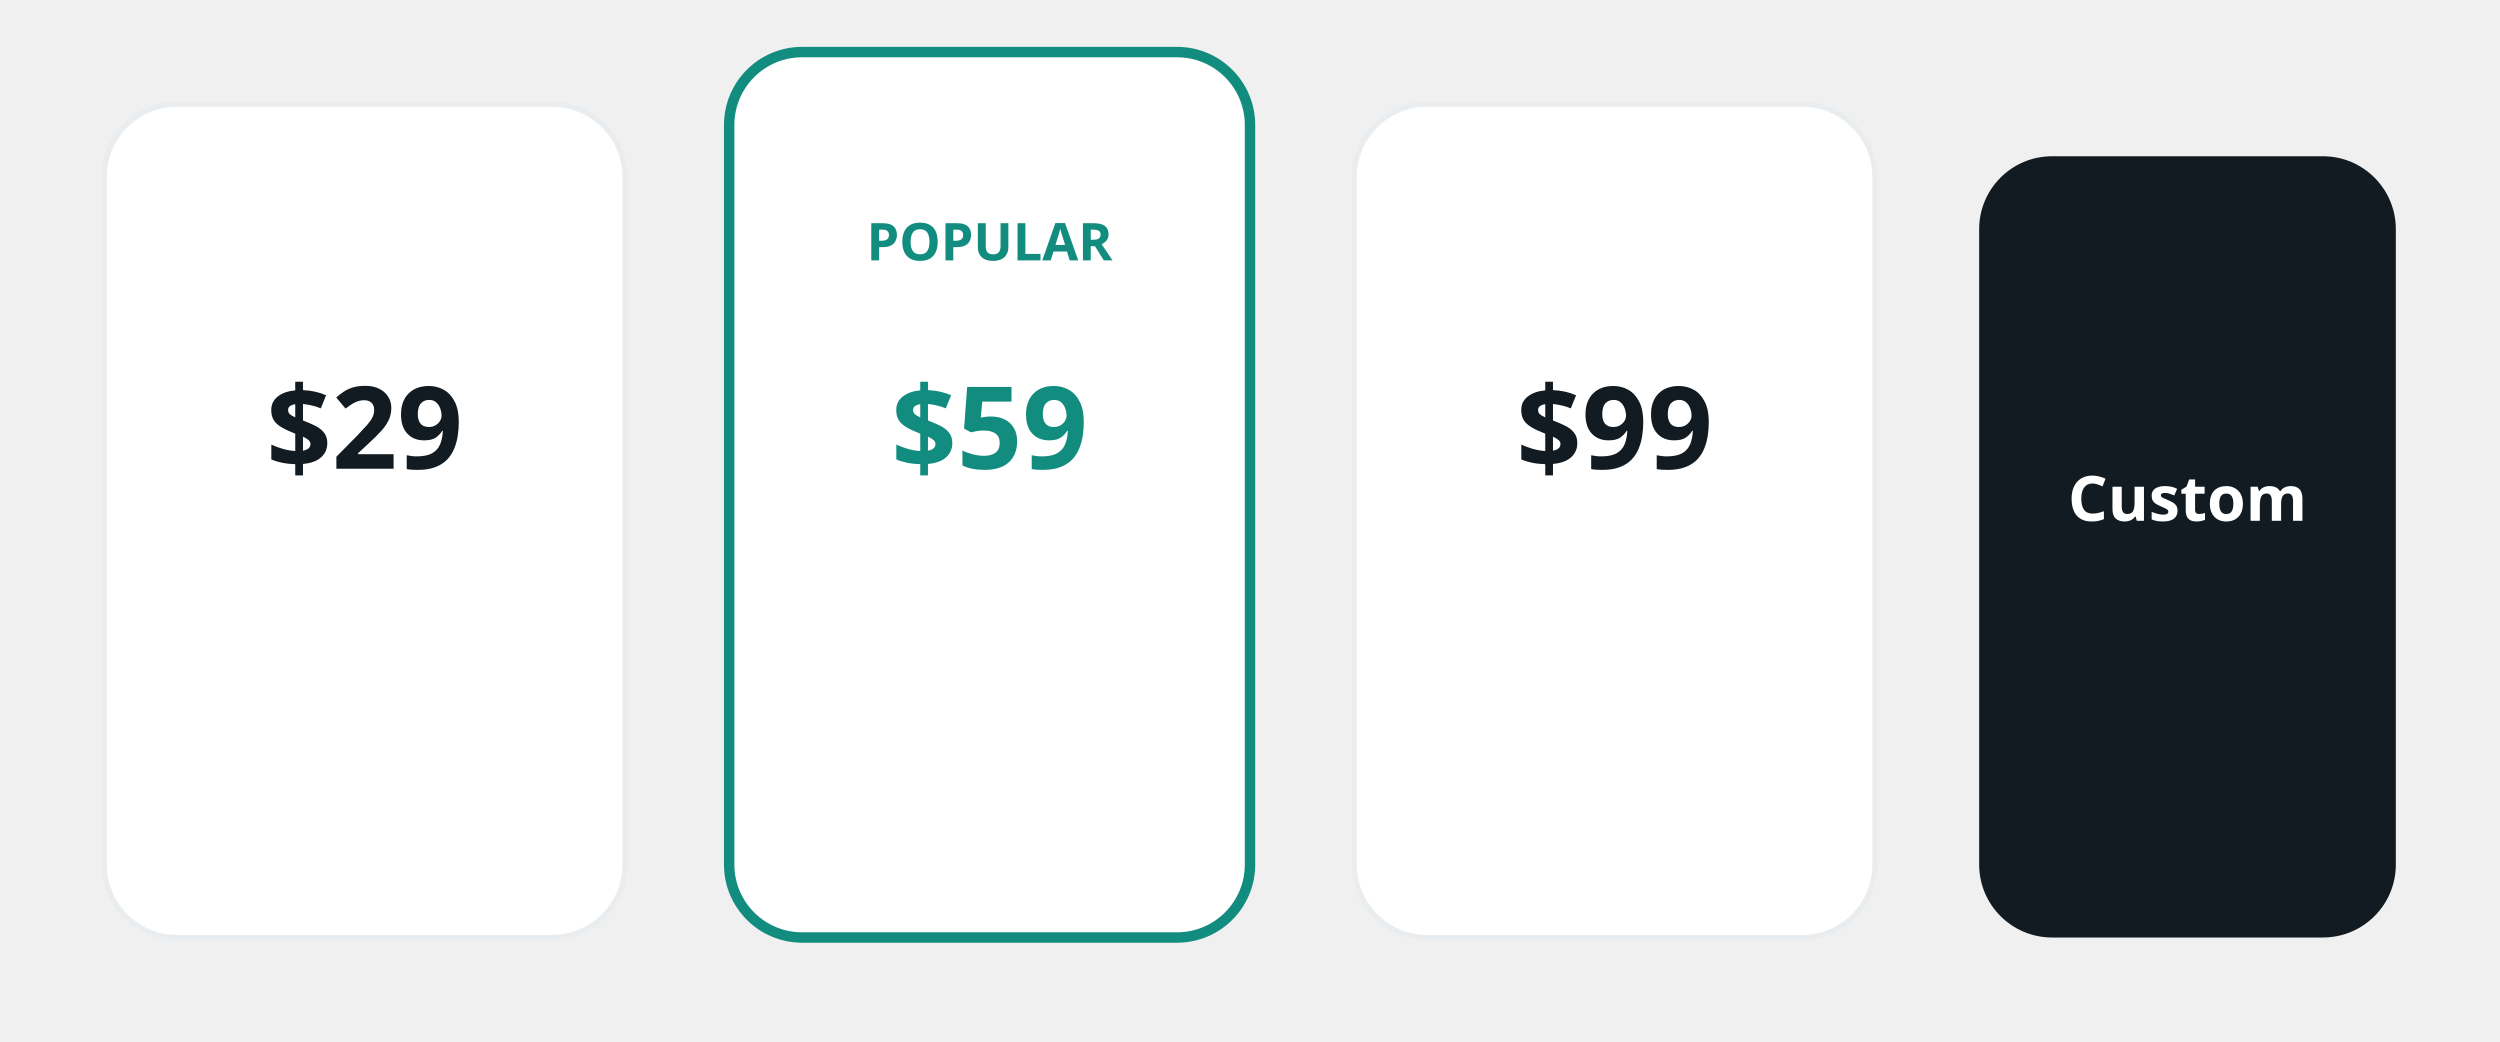
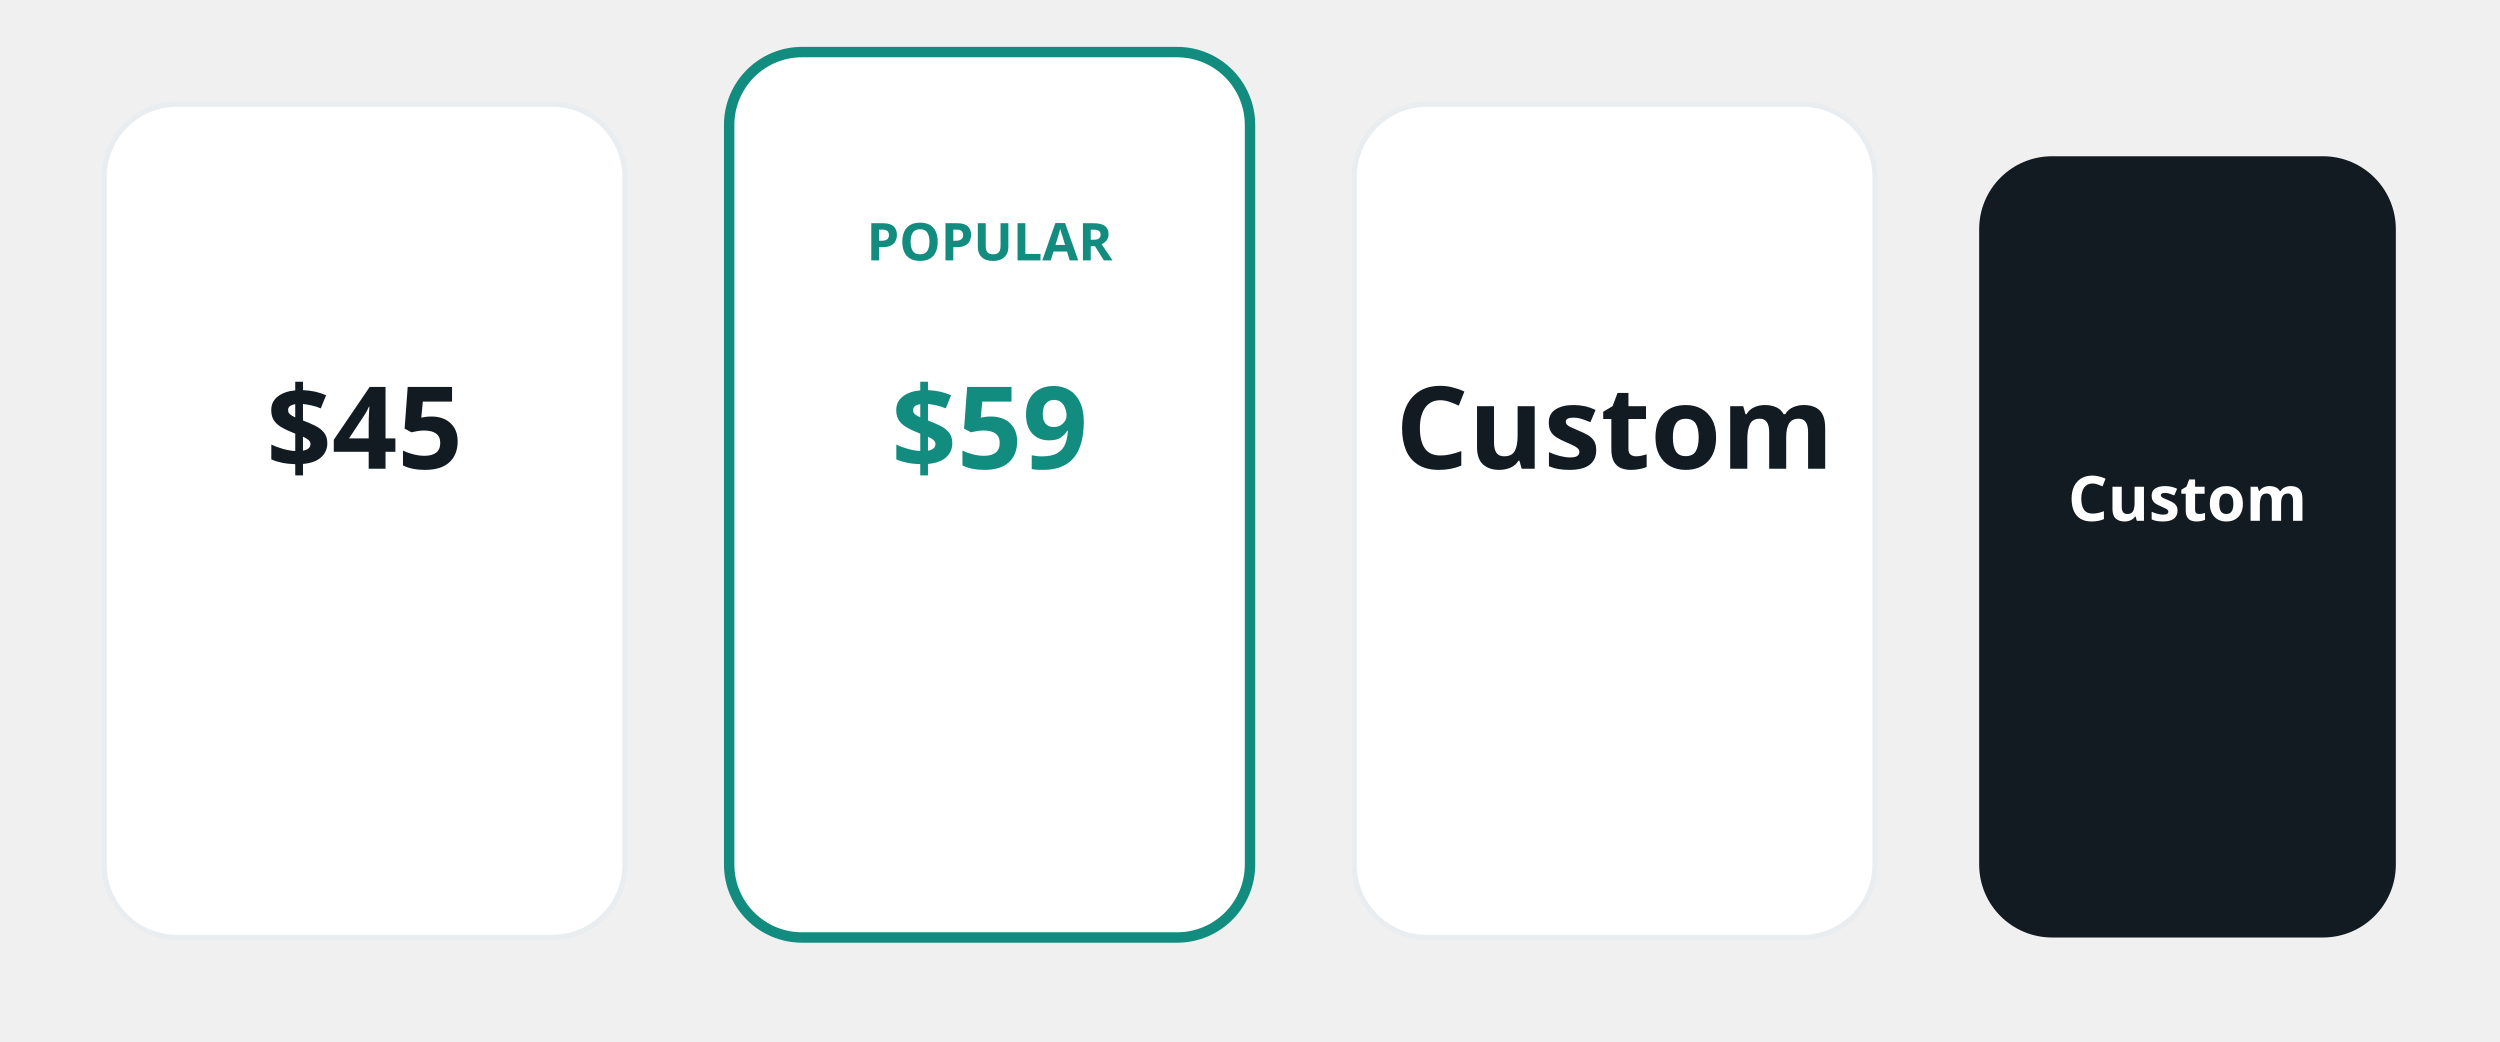
<svg xmlns="http://www.w3.org/2000/svg" viewBox="0 0 480 200" fill="none" role="img" aria-label="Transparent pricing">
  <rect x="20" y="20" width="100" height="160" rx="14" fill="#fff" stroke="#e9edef" />
  <rect x="140" y="10" width="100" height="170" rx="14" fill="#fff" stroke="#128c7e" stroke-width="2" />
  <rect x="260" y="20" width="100" height="160" rx="14" fill="#fff" stroke="#e9edef" />
  <rect x="380" y="30" width="80" height="150" rx="14" fill="#111b21" />
  <text x="190" y="50" text-anchor="middle" fill="#128c7e" font-family="system-ui,sans-serif" font-size="10" font-weight="700">POPULAR</text>
-   <text x="70" y="90" text-anchor="middle" fill="#111b21" font-family="system-ui,sans-serif" font-size="22" font-weight="800">$29</text>
+   <text x="70" y="90" text-anchor="middle" fill="#111b21" font-family="system-ui,sans-serif" font-size="22" font-weight="800">$45</text>
  <text x="190" y="90" text-anchor="middle" fill="#128c7e" font-family="system-ui,sans-serif" font-size="22" font-weight="800">$59</text>
-   <text x="310" y="90" text-anchor="middle" fill="#111b21" font-family="system-ui,sans-serif" font-size="22" font-weight="800">$99</text>
+   <text x="310" y="90" text-anchor="middle" fill="#111b21" font-family="system-ui,sans-serif" font-size="22" font-weight="800">Custom</text>
  <text x="420" y="100" text-anchor="middle" fill="#fff" font-family="system-ui,sans-serif" font-size="12" font-weight="700">Custom</text>
</svg>
